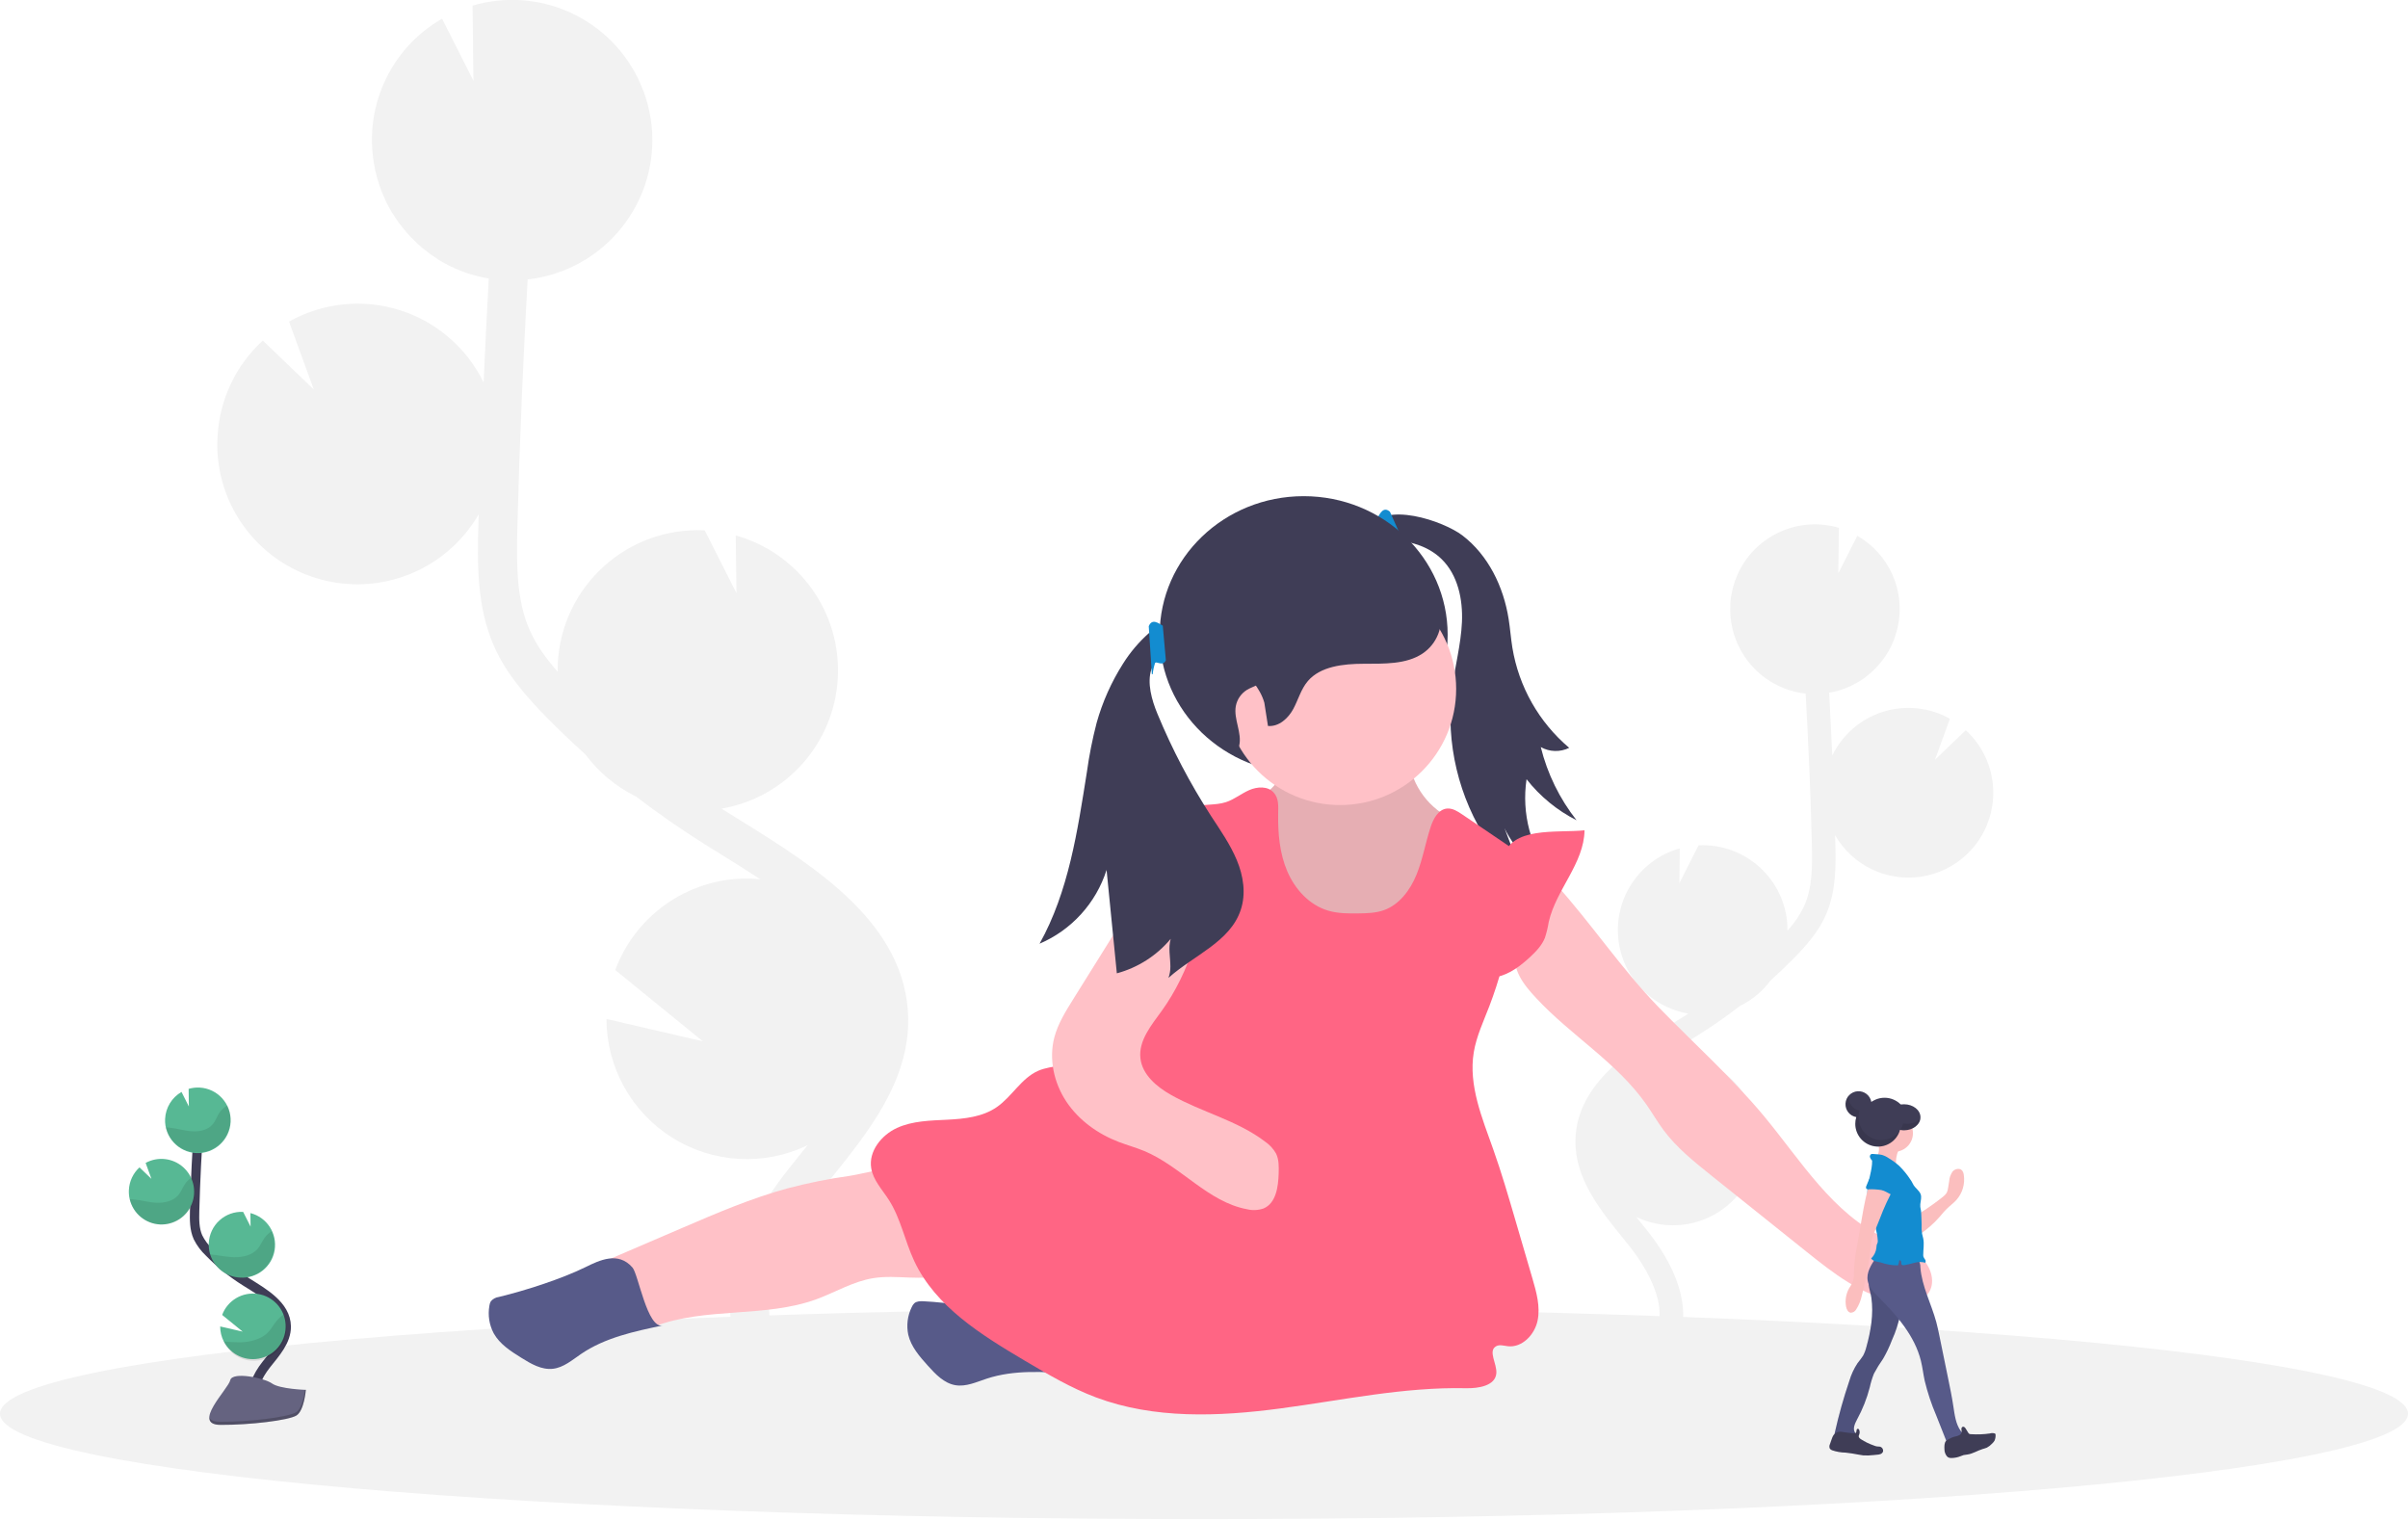
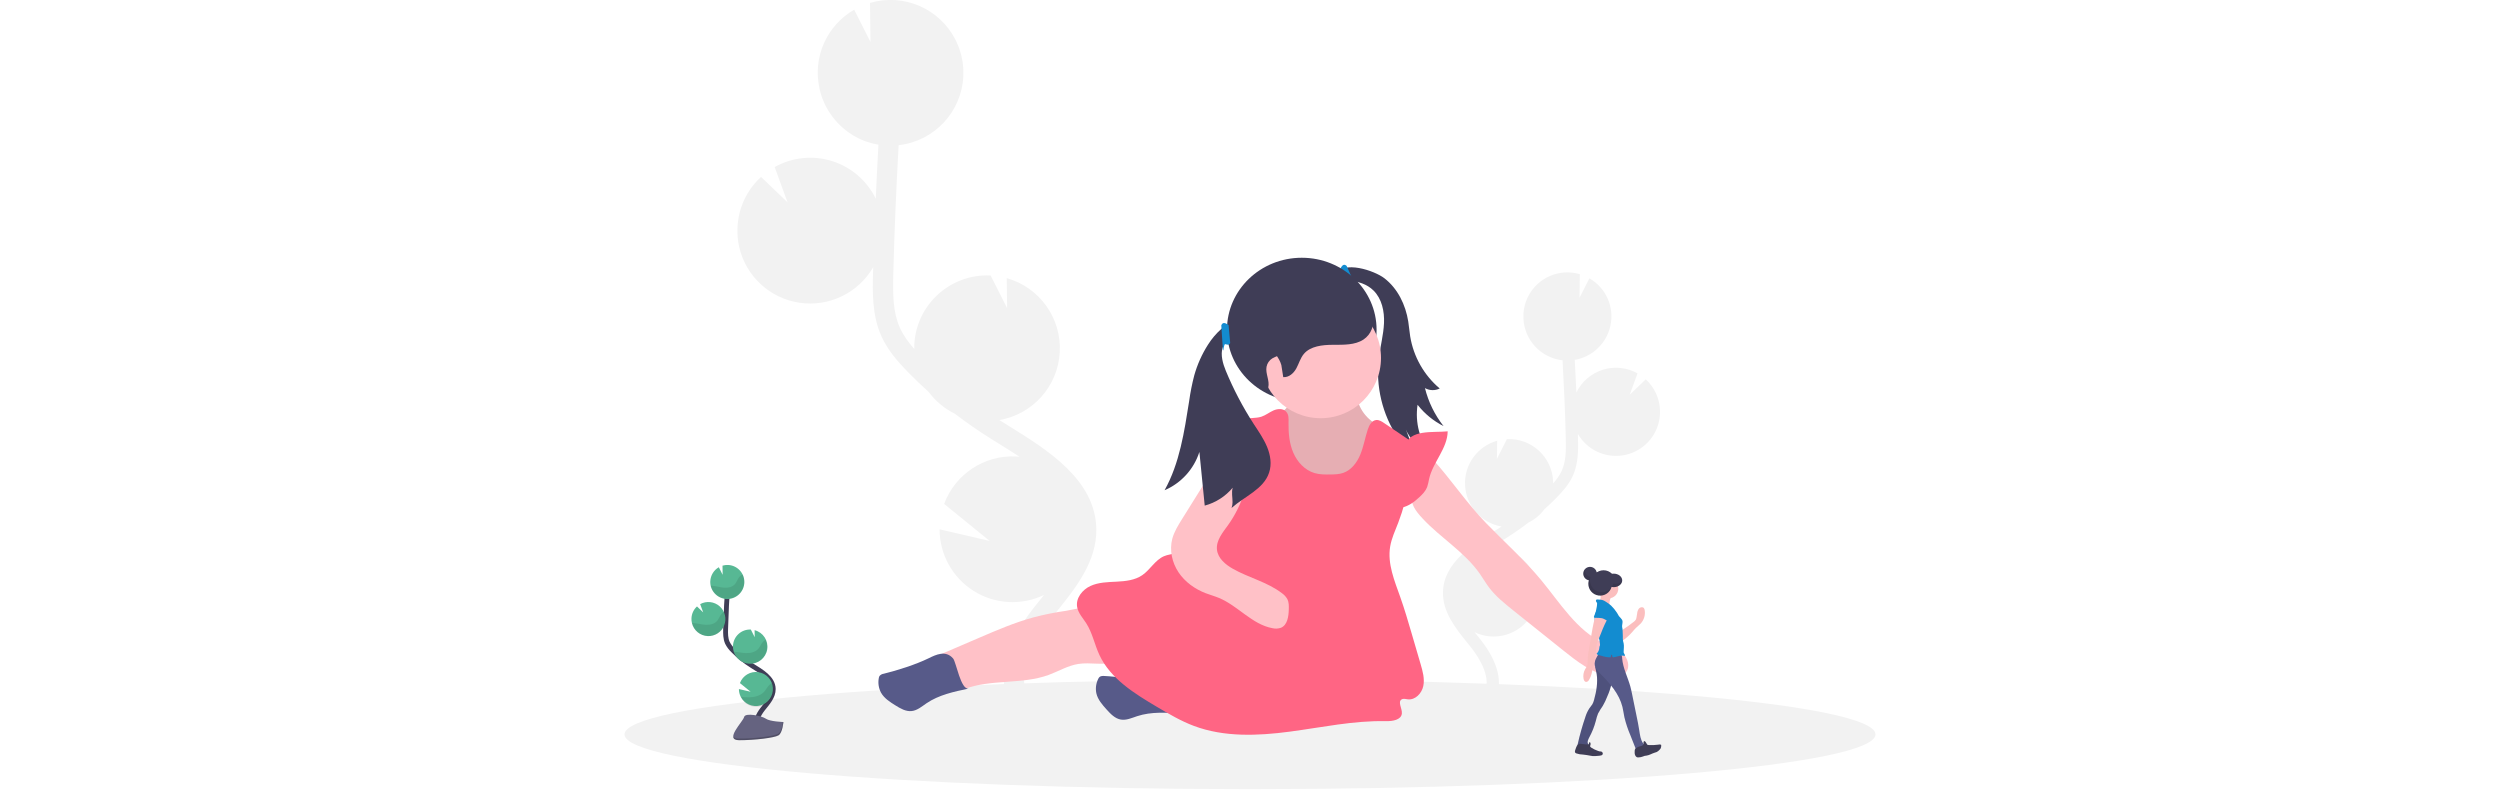
- <svg xmlns="http://www.w3.org/2000/svg" data-name="Layer 1" width="1028" height="648.5" viewBox="0 0 1028 648.5">
+ <svg xmlns="http://www.w3.org/2000/svg" data-name="Layer 1" width="1028" height="324.5" viewBox="0 0 1028 648.5">
  <path d="M402.13,476l-6.29-3.91c-.6-.37-1.19-.77-1.79-1.15a59.86,59.86,0,0,0,6.05-116.62l.31,24.66-13.55-26.83h-.17a59.87,59.87,0,0,0-62.58,57c-.06,1.15,0,2.27,0,3.4-4.71-5.38-9-11.15-11.83-17.47-5.73-12.79-5.84-27.28-5.39-44.9.9-34.9,2.41-70.08,4.37-105.14a59.85,59.85,0,0,0,53.16-56.64c.08-1.83.05-3.63,0-5.43,0-.45,0-.89-.07-1.34-.12-1.74-.28-3.46-.55-5.16,0-.28-.1-.55-.15-.82-.24-1.44-.54-2.86-.88-4.26-.13-.53-.26-1-.4-1.57-.42-1.53-.88-3-1.42-4.52-.18-.49-.39-1-.58-1.46-.42-1.09-.88-2.17-1.37-3.23-.26-.56-.51-1.12-.78-1.67-.08-.14-.13-.29-.21-.43l0,0a59.84,59.84,0,0,0-70.28-30.36l.4,32.1-13.4-26.52a59.57,59.57,0,0,0-28.55,64.51h-.06c.09.43.22.84.32,1.26.19.79.39,1.57.61,2.35.28,1,.6,2,.93,3,.25.74.49,1.47.77,2.2.41,1.06.87,2.09,1.33,3.12.27.6.51,1.22.8,1.81q1.14,2.33,2.48,4.53c.31.52.66,1,1,1.51.64,1,1.28,2,2,2.93.43.59.89,1.16,1.34,1.73.66.83,1.33,1.65,2,2.44.49.57,1,1.12,1.51,1.66.74.78,1.49,1.53,2.27,2.26.52.49,1,1,1.57,1.46.88.79,1.8,1.53,2.73,2.26.47.37.93.75,1.41,1.11,1.42,1,2.88,2,4.39,3,.28.17.59.31.87.48,1.27.74,2.55,1.45,3.87,2.09.57.28,1.15.53,1.73.79,1.08.48,2.17.95,3.29,1.38l2,.7c1.1.37,2.22.72,3.35,1,.66.18,1.33.37,2,.53,1.22.29,2.47.53,3.73.75l.24.05q-1.23,22.19-2.2,44.39a59.83,59.83,0,0,0-83.07-26l10.58,29-21.77-20.9a59.66,59.66,0,0,0-19.34,41.34A58.5,58.5,0,0,0,180.3,329a59.84,59.84,0,0,0,110.06,16.3c0,1.5-.1,3-.14,4.51-.4,15.54-.9,34.88,6.85,52.15,5.25,11.7,13.69,21.21,22,29.73,5.43,5.54,11.06,10.91,16.83,16.1a60.09,60.09,0,0,0,21.62,18C367,473,376.86,479.9,387,486.24l6.34,3.94c5.7,3.53,11.54,7.16,17.26,10.93-1-.1-2-.21-3-.26a59.89,59.89,0,0,0-58.94,39l37.4,30.43-41.14-9.54a59.89,59.89,0,0,0,85.82,53.92L428,618.08q-2.76,3.43-5.45,6.82c-24.34,30.83-31.11,60.09-19.06,82.4l14.66-7.91c-11.73-21.72,5.91-49.52,17.47-64.16q2.64-3.33,5.36-6.7c15.55-19.32,33.17-41.22,32.74-68.08C473,520,433.71,495.6,402.13,476Z" transform="translate(-86 -125.75)" fill="#f2f2f2" />
  <path d="M801.89,561.51l3.8-2.37,1.08-.7a36.19,36.19,0,0,1-3.66-70.52l-.19,14.91,8.2-16.22h.1a36.21,36.21,0,0,1,37.85,34.48c0,.69,0,1.37,0,2a43.14,43.14,0,0,0,7.15-10.56c3.47-7.74,3.54-16.5,3.26-27.15C859,464.31,858,443,856.85,421.83a36.18,36.18,0,0,1-32.15-34.25c-.05-1.1,0-2.2,0-3.28,0-.27,0-.54,0-.82.07-1.05.17-2.09.33-3.11,0-.17.06-.33.09-.5.15-.87.33-1.73.53-2.58l.24-1c.26-.92.54-1.83.86-2.73.11-.3.24-.59.35-.88.26-.66.54-1.31.83-2,.16-.34.31-.67.48-1,0-.08.07-.17.12-.26h0a36.17,36.17,0,0,1,42.51-18.35l-.25,19.41,8.11-16a36,36,0,0,1,17.26,39h0c-.06.26-.14.5-.2.76-.11.48-.23.95-.37,1.42s-.36,1.2-.56,1.79-.3.89-.46,1.33c-.25.64-.53,1.27-.81,1.89-.16.36-.31.73-.48,1.09-.46.94-1,1.85-1.5,2.74-.19.31-.4.61-.6.92q-.57.9-1.2,1.77c-.26.35-.54.7-.81,1-.4.51-.8,1-1.22,1.48s-.61.67-.92,1-.9.92-1.37,1.37c-.31.3-.62.6-.95.88-.53.48-1.09.93-1.65,1.37l-.85.67c-.86.63-1.74,1.23-2.66,1.79l-.53.29c-.76.45-1.54.87-2.34,1.27l-1,.47c-.66.29-1.32.58-2,.83l-1.19.43c-.67.23-1.34.43-2,.62l-1.21.32c-.74.18-1.5.32-2.26.46l-.15,0q.75,13.41,1.34,26.84a36.16,36.16,0,0,1,50.23-15.7l-6.39,17.53,13.16-12.64a36.12,36.12,0,0,1,11.7,25,35.38,35.38,0,0,1-.92,10,36.19,36.19,0,0,1-66.56,9.86c0,.9.06,1.82.08,2.73.25,9.39.55,21.09-4.14,31.53-3.17,7.08-8.28,12.83-13.33,18q-4.94,5-10.18,9.74a36.3,36.3,0,0,1-13.07,10.87q-8.61,6.63-17.81,12.41l-3.84,2.38c-3.44,2.13-7,4.33-10.44,6.61.61-.06,1.22-.13,1.83-.16a36.23,36.23,0,0,1,35.65,23.57l-22.62,18.4,24.88-5.77a36.22,36.22,0,0,1-51.9,32.61l1.68,2.09c1.11,1.38,2.22,2.75,3.3,4.12,14.72,18.64,18.81,36.34,11.52,49.83l-8.86-4.79c7.09-13.13-3.58-29.94-10.57-38.8-1.06-1.34-2.15-2.69-3.24-4-9.4-11.68-20.06-24.92-19.8-41.17C759,588.08,782.79,573.34,801.89,561.51Z" transform="translate(-86 -125.75)" fill="#f2f2f2" />
  <ellipse cx="514" cy="603.5" rx="514" ry="45" fill="#f2f2f2" />
  <path d="M195.4,725.42c-3-5.51.4-12.27,4.29-17.18s8.61-10,8.51-16.29c-.15-9-9.7-14.31-17.33-19.09a84,84,0,0,1-15.56-12.51,22.8,22.8,0,0,1-4.78-6.4c-1.58-3.52-1.54-7.52-1.44-11.37q.51-19.26,1.91-38.49" transform="translate(-86 -125.75)" fill="none" stroke="#3f3d56" stroke-miterlimit="10" stroke-width="4" />
  <path d="M156.49,603.39a14,14,0,0,1,7-11.5l3.14,6.22-.1-7.53a14.22,14.22,0,0,1,4.63-.56,14,14,0,1,1-14.68,13.37Z" transform="translate(-86 -125.75)" fill="#57b894" />
  <path d="M181.52,698.38a14,14,0,1,0-.68-11.3l8.77,7.13L180,692A14,14,0,0,0,181.52,698.38Z" transform="translate(-86 -125.75)" fill="#57b894" />
  <path d="M188.45,671.13a14,14,0,0,0,4.45-27.53l.08,5.78-3.18-6.29h0a14,14,0,0,0-14.67,13.36,13.84,13.84,0,0,0,.6,4.79A14,14,0,0,0,188.45,671.13Z" transform="translate(-86 -125.75)" fill="#57b894" />
  <path d="M154.38,648.46a14,14,0,1,0-6.21-26.27l2.48,6.8-5.1-4.9a14,14,0,0,0-4.53,9.69,13.79,13.79,0,0,0,.35,3.87A14,14,0,0,0,154.38,648.46Z" transform="translate(-86 -125.75)" fill="#57b894" />
  <path d="M158.38,607.13c3.24.35,6.39,1.36,9.64,1.56s6.82-.57,8.88-3.1c1.1-1.36,1.66-3.08,2.59-4.57a10,10,0,0,1,3.54-3.33A14,14,0,1,1,156.79,607Q157.58,607,158.38,607.13Z" transform="translate(-86 -125.75)" opacity="0.1" />
  <path d="M154.38,648.46a14,14,0,0,0,13.35-20,10.37,10.37,0,0,0-2.82,2.82c-1,1.51-1.61,3.26-2.78,4.64-2.19,2.57-5.92,3.41-9.31,3.26s-6.66-1.12-10-1.43c-.47,0-.94-.07-1.42-.08A14,14,0,0,0,154.38,648.46Z" transform="translate(-86 -125.75)" opacity="0.1" />
  <path d="M188.45,671.13a14,14,0,0,0,13.46-19.76,11.48,11.48,0,0,0-3,2.85c-1.09,1.54-1.77,3.32-3,4.74-2.37,2.63-6.35,3.56-9.93,3.48s-6.83-.93-10.28-1.2A14,14,0,0,0,188.45,671.13Z" transform="translate(-86 -125.75)" opacity="0.1" />
  <path d="M181.52,698.38a14,14,0,0,0,25.59-11.45,13.84,13.84,0,0,0-3.08,2.75c-1.34,1.62-2.22,3.47-3.76,5-2.87,2.82-7.5,4-11.63,4.09A60,60,0,0,1,181.52,698.38Z" transform="translate(-86 -125.75)" opacity="0.1" />
  <path d="M216.57,719.07s-11.08-.34-14.42-2.72-17-5.21-17.86-1.4-16.65,19-4.15,19.06,29.06-1.94,32.4-4S216.57,719.07,216.57,719.07Z" transform="translate(-86 -125.75)" fill="#656380" />
  <path d="M179.92,732.69c12.51.1,29.06-2,32.39-4,2.54-1.55,3.55-7.09,3.89-9.65h.37s-.7,8.94-4,11-19.89,4.07-32.4,4c-3.61,0-4.85-1.31-4.78-3.21C175.86,732,177.23,732.66,179.92,732.69Z" transform="translate(-86 -125.75)" opacity="0.2" />
  <path d="M710.32,354.32c11.06,8.46,17.56,21.91,19.73,35.66.64,4,.94,8.16,1.59,12.22A71.18,71.18,0,0,0,755.91,445a13,13,0,0,1-12.14-.33,82.72,82.72,0,0,0,15.28,31.24,63.76,63.76,0,0,1-21.35-17.52,53.74,53.74,0,0,0,10.86,41.09,42.94,42.94,0,0,1-22.9-27.14l9.54,25.16c-6-1.71-10.3-6.8-13.75-12a97.42,97.42,0,0,1-15.57-65.4c1.18-9.63,3.81-19.09,4.24-28.78s-1.74-20.1-8.68-26.89c-5.24-5.14-12.56-7.5-19.75-8-4.52-.32-16.23,3.29-11.8-4.85C676.67,339.15,702.43,348.29,710.32,354.32Z" transform="translate(-86 -125.75)" fill="#3f3d56" />
  <path d="M674.06,346.78l5.72,13.68c2.5,2,3.8-1.92,4.68-1.07a23.27,23.27,0,0,1,3,3.73l.31-.17-8.39-18.74C676.49,341.68,675.06,345.27,674.06,346.78Z" transform="translate(-86 -125.75)" fill="#138cd0" />
  <ellipse cx="556.55" cy="270.97" rx="61.47" ry="59.16" fill="#3f3d56" />
  <path d="M544,712.21c-12.33-.91-25-1.79-36.78,2.08-4.37,1.44-8.82,3.55-13.36,2.78-4.8-.81-8.44-4.65-11.7-8.27-3.54-3.93-7.21-8.1-8.41-13.26a18.22,18.22,0,0,1,1.48-11.81,4.86,4.86,0,0,1,1.11-1.64c1-.88,2.49-.9,3.83-.85,11.56.49,23.19,3.34,34.58,1.32,6.66-1.18,19.8-6.08,23.69,2.34C540.08,688.39,537.33,711.72,544,712.21Z" transform="translate(-86 -125.75)" fill="#575a89" />
  <path d="M422.12,633.07c-15.38,4.19-30.09,10.51-44.74,16.81l-32.58,14,9.63,23.84c.83,2-.74,1.88,1.26,2.78,2.22,1,7.34,2.38,9.62,1.51,21.95-8.39,47.2-3.59,69.28-11.64,8.13-3,15.73-7.65,24.28-9,10-1.61,20.59,1.48,30.27-1.57a5,5,0,0,0,2.68-1.63,5.06,5.06,0,0,0,.56-3.22c-.5-8.23-3.61-16-7.65-23.07-2.65-4.68-6.88-14-12.15-16.28-5.95-2.55-17.57,1.18-23.77,2.1A228.87,228.87,0,0,0,422.12,633.07Z" transform="translate(-86 -125.75)" fill="#ffc1c7" />
  <path d="M368.88,691.59c-12.1,2.51-24.56,5.18-34.78,12.13-3.81,2.59-7.5,5.84-12.08,6.35-4.84.54-9.39-2.14-13.52-4.73-4.49-2.8-9.17-5.8-11.74-10.43a18.27,18.27,0,0,1-1.83-11.77,4.91,4.91,0,0,1,.61-1.87A5.36,5.36,0,0,1,299,679.4c11.25-2.72,26.47-7.6,36.86-12.68,6.08-3,14.1-6.88,20.16.14C358.53,669.77,362.31,693,368.88,691.59Z" transform="translate(-86 -125.75)" fill="#575a89" />
  <path d="M622,470a19.09,19.09,0,0,0-.95,7.3l0,18.46a23.08,23.08,0,0,0,.93,7.86c1.17,3.23,3.71,5.75,6.3,8A86.51,86.51,0,0,0,656.69,528c5.8,2,12.15,3.42,18.06,1.71a30.94,30.94,0,0,0,9.37-5.08,105.93,105.93,0,0,0,20.73-19.95c6-7.67,11.21-17.57,8.21-26.86A32.66,32.66,0,0,1,688.76,456c-1.15-3.66-1.71-7.68-4.12-10.66-5.16-6.38-15.16-4.59-23-2.2-7.61,2.31-20.83,3.65-26.47,9.45-2.23,2.29-3.08,6.05-5.26,8.55C627.29,464.19,623.6,466.09,622,470Z" transform="translate(-86 -125.75)" fill="#ffc1c7" />
  <path d="M622,470a19.09,19.09,0,0,0-.95,7.3l0,18.46a23.08,23.08,0,0,0,.93,7.86c1.17,3.23,3.71,5.75,6.3,8A86.51,86.51,0,0,0,656.69,528c5.8,2,12.15,3.42,18.06,1.71a30.94,30.94,0,0,0,9.37-5.08,105.93,105.93,0,0,0,20.73-19.95c6-7.67,11.21-17.57,8.21-26.86A32.66,32.66,0,0,1,688.76,456c-1.15-3.66-1.71-7.68-4.12-10.66-5.16-6.38-15.16-4.59-23-2.2-7.61,2.31-20.83,3.65-26.47,9.45-2.23,2.29-3.08,6.05-5.26,8.55C627.29,464.19,623.6,466.09,622,470Z" transform="translate(-86 -125.75)" opacity="0.1" />
  <circle cx="572.08" cy="294.1" r="49.57" fill="#ffc1c7" />
  <path d="M788.79,597.15c2.58,3.68,4.82,7.59,7.51,11.19,5.53,7.39,12.83,13.25,20,19l40.92,32.76c11.42,9.15,23.48,18.6,37.87,21.25,4.91.91,10.72.65,13.87-3.21,3.68-4.53,1.51-11.67-2.78-15.62s-10.07-5.72-15.36-8.17c-22.36-10.39-35.9-33-51.64-52-13.83-16.67-30.08-31.15-45.16-46.69-16-16.52-28.66-35.69-43.93-52.6-7.3,6.08-15.62,18.42-17.26,28-1.47,8.56,3.43,14.83,9,20.78C756.63,567.81,776.17,579.19,788.79,597.15Z" transform="translate(-86 -125.75)" fill="#ffc1c7" />
  <path d="M762.45,480.2c-.18,14.13-12.19,25.37-15.28,39.15a46.33,46.33,0,0,1-1.62,6.72c-1.27,3.21-3.73,5.8-6.26,8.15-4.18,3.89-8.94,7.52-14.54,8.63-.67.13,2-46.33,2.94-50.64C730.6,478.25,750.81,481.45,762.45,480.2Z" transform="translate(-86 -125.75)" fill="#ff6584" />
  <path d="M631.66,473.25c-.11,8.33.62,16.84,3.91,24.49S645,512.13,653,514.49c4.22,1.25,8.69,1.24,13.09,1.18,3.55-.06,7.17-.15,10.52-1.31,6.73-2.32,11.38-8.58,14.08-15.16s3.85-13.68,6.07-20.43c1.16-3.55,3.31-7.53,7-7.86,2.35-.2,4.51,1.18,6.46,2.5l20,13.55c4,22.85-.1,46.62-8.39,68.28-2.49,6.49-5.52,12.86-6.66,19.71-2.33,14.1,3.58,28.08,8.35,41.56,3.48,9.82,6.4,19.83,9.33,29.83l7.37,25.21c1.71,5.87,3.44,12,2.18,18s-6.61,11.59-12.68,10.89c-1.69-.19-3.52-.82-5,0-3.61,2,.41,7.43.08,11.56-.42,5.34-7.65,6.49-13,6.37-26.58-.59-52.82,5.14-79.17,8.63s-53.9,4.62-78.78-4.73c-10.65-4-20.51-9.84-30.31-15.63-18.55-11-38.16-23.08-47.27-42.62-4-8.55-5.73-18.14-10.83-26.07-2.8-4.38-6.67-8.37-7.51-13.5-1.18-7.22,4.36-14.15,11-17.19s14.23-3.15,21.54-3.52,15-1.19,21-5.34C518,593.93,522,586,529.26,582.84c3.1-1.33,6.53-1.64,9.8-2.47a46.54,46.54,0,0,0,12.59-5.65c30.27-18.44,47.74-55.88,42.42-90.92a72.48,72.48,0,0,1-1-10.6,3.19,3.19,0,0,1,.34-1.76,2.8,2.8,0,0,1,1.44-.95c4.62-1.7,9.86-.79,14.54-2.32,3.54-1.16,6.5-3.63,9.91-5.13s7.9-1.79,10.41,1C632,466.53,631.71,469.82,631.66,473.25Z" transform="translate(-86 -125.75)" fill="#ff6584" />
  <path d="M625.76,425.74c-3.53-12.6-19.56-20.1-21.92-32.91-1.24-6.76,1.83-13.62,6.59-18.66s11.08-8.51,17.41-11.69c9.28-4.67,19.41-9,30-8.05,10.92,1,24.87,2.93,33.35,9.64,6,4.74,7.66,14.6,9.51,21.68a17.81,17.81,0,0,1-7.41,19c-7,4.66-16.46,4.32-25.17,4.35s-18.43,1.1-23.8,7.41c-2.94,3.45-4.07,7.94-6.2,11.88s-6.06,7.66-10.81,7.27Z" transform="translate(-86 -125.75)" fill="#3f3d56" />
  <path d="M544.12,552.37c-3.19,5.12-6.44,10.34-8,16.18-2.44,9.28-.2,19.47,5.11,27.46s13.5,13.84,22.46,17.26c3.56,1.36,7.25,2.36,10.77,3.82,15.64,6.49,27.25,21.79,43.91,24.87a12.43,12.43,0,0,0,7.08-.34c5.32-2.26,6.27-9.26,6.43-15,.08-2.88.14-5.89-1.14-8.47a15.09,15.09,0,0,0-4.59-5c-11.92-9.13-27.17-12.6-40.23-20-6.13-3.46-12.24-8.59-13.06-15.58-.89-7.65,4.77-14.28,9.27-20.54,11.06-15.39,20.46-40.29,15.15-59.45-7.48-27-25.9,11.12-30.82,19Q555.31,534.46,544.12,552.37Z" transform="translate(-86 -125.75)" fill="#ffc1c7" />
  <path d="M580.67,478.42c-2.85,3.28-4.77,7.25-7.2,10.86a45.41,45.41,0,0,1-13,12.76c5.76-.6,12.27-1,16.56,2.91,3.63,3.27,4.47,8.56,6.83,12.84a15.8,15.8,0,0,0,8.27,7.39,11.48,11.48,0,0,0,10.78-1.46c4.63-3.6,5.14-10.29,5.26-16.16l.21-10.56c.08-3.93,0-8.24-2.52-11.23-1.57-1.84-3.86-2.87-5.92-4.14C592,476.74,589.6,468.17,580.67,478.42Z" transform="translate(-86 -125.75)" fill="#ff6584" />
  <path d="M615,444.18c1.35-5.58-2.43-11.38-1.42-17a10.42,10.42,0,0,1,4.75-6.93c1.39-.85,3-1.36,4.41-2.14a13.28,13.28,0,0,0,5.6-16.35c-2.06-4.73-6.7-7.75-11.27-10.12-4.85-2.53-10.76-4.64-15.6-2.1-5.88,3.09-6.71,11-6.79,17.68-.07,5.46-.12,11,1.47,16.24a43.63,43.63,0,0,0,8.7,15.26C605.54,439.45,614.09,448,615,444.18Z" transform="translate(-86 -125.75)" fill="#3f3d56" />
  <path d="M615.68,514.18c-4.51,13.64-20,19.31-30.84,29a14.17,14.17,0,0,0,.81-4.81c0-4-1-8,.14-11.84a45.3,45.3,0,0,1-23,14.72l-4.38-44.13a51.13,51.13,0,0,1-28.61,31.49C542.22,506.36,546,480.5,550,455.34a182.09,182.09,0,0,1,4.16-21,94.5,94.5,0,0,1,11.29-25.3,60.67,60.67,0,0,1,11-13c4.29-3.6,9.14-6.1,13.88-5.22h0c8.18,1.54,4.89,5.55,0,9.23-3.88,2.9-8.78,5.61-9.94,6.77a11.8,11.8,0,0,0-2.87,4.72c-1.88,5.73.14,13,2.6,18.92A271.94,271.94,0,0,0,603,474.08c4,6.1,8.18,12.1,11,18.83S618,507.28,615.68,514.18Z" transform="translate(-86 -125.75)" fill="#3f3d56" />
  <path d="M582.4,392.85l1.32,14.77c-1.29,2.9-4.25.07-4.63,1.24a22.9,22.9,0,0,0-1,4.71h-.35l-1.33-20.49C577.88,389.47,580.82,392,582.4,392.85Z" transform="translate(-86 -125.75)" fill="#138cd0" />
  <circle cx="804.54" cy="478.34" r="9.72" fill="#3f3d56" />
  <path d="M884.9,679.71c1,7-.22,14.22-2.13,21.07a15.59,15.59,0,0,1-1.4,3.7,39.16,39.16,0,0,1-2.38,3.21,28,28,0,0,0-3.48,7.52,211.36,211.36,0,0,0-6.21,22.11,1.51,1.51,0,0,0,0,.94c.23.54,1,.62,1.54.61l7.63,0c.28-.52-.23-1.09-.55-1.59-1.1-1.69,0-3.88.91-5.65a60.12,60.12,0,0,0,5.38-13.6,36.65,36.65,0,0,1,1.8-5.91,59,59,0,0,1,3.93-6.37,53.94,53.94,0,0,0,3.73-7.87,50.7,50.7,0,0,0,3.68-11.54,46,46,0,0,0-.08-11.37,1,1,0,0,0-.24-.65,1,1,0,0,0-.59-.17l-10.24-.52c-2.11-.11-2.61-.57-2.29,1.5C884.15,676.64,884.68,678.15,884.9,679.71Z" transform="translate(-86 -125.75)" fill="#575a89" />
  <path d="M884.9,679.71c1,7-.22,14.22-2.13,21.07a15.59,15.59,0,0,1-1.4,3.7,39.16,39.16,0,0,1-2.38,3.21,28,28,0,0,0-3.48,7.52,211.36,211.36,0,0,0-6.21,22.11,1.51,1.51,0,0,0,0,.94c.23.54,1,.62,1.54.61l7.63,0c.28-.52-.23-1.09-.55-1.59-1.1-1.69,0-3.88.91-5.65a60.12,60.12,0,0,0,5.38-13.6,36.65,36.65,0,0,1,1.8-5.91,59,59,0,0,1,3.93-6.37,53.94,53.94,0,0,0,3.73-7.87,50.7,50.7,0,0,0,3.68-11.54,46,46,0,0,0-.08-11.37,1,1,0,0,0-.24-.65,1,1,0,0,0-.59-.17l-10.24-.52c-2.11-.11-2.61-.57-2.29,1.5C884.15,676.64,884.68,678.15,884.9,679.71Z" transform="translate(-86 -125.75)" opacity="0.1" />
  <path d="M886.92,662.59c-2.08,3-4.27,6.44-3.57,10,.52,2.71,2.59,4.82,4.55,6.79,7.81,7.84,15.5,16.56,18.16,27.31.68,2.78,1,5.64,1.6,8.44a92.31,92.31,0,0,0,4.9,14.77l5.1,12.89a7.71,7.71,0,0,0,7.36-4.88,3.19,3.19,0,0,1-1.93-1.25c-2.17-3-2.62-6.88-3.18-10.55-.61-4.06-1.44-8.08-2.27-12.1L914,696.24c-.42-2.06-.84-4.11-1.39-6.14-2.13-7.83-6.16-15.23-6.78-23.33a5.44,5.44,0,0,0-1-3.38,5,5,0,0,0-3.5-1.16C896.27,661.89,891.87,661.4,886.92,662.59Z" transform="translate(-86 -125.75)" fill="#575a89" />
  <path d="M873.17,737.14a7.46,7.46,0,0,0-1.69-.22,3.51,3.51,0,0,0-2.76,1.51,6.75,6.75,0,0,0-.74,1.64l-.74,2.11a2.33,2.33,0,0,0-.1,1.91,2,2,0,0,0,1,.77,18.48,18.48,0,0,0,5.74,1c1.89.19,3.76.52,5.62.87.64.12,1.28.24,1.93.31a23.66,23.66,0,0,0,4.37-.13l1.5-.15a5.23,5.23,0,0,0,1.47-.27,1.89,1.89,0,0,0,1.09-1,1.76,1.76,0,0,0-1.39-2.19c-.4-.08-.81,0-1.21-.09a5.51,5.51,0,0,1-1.31-.4,25.38,25.38,0,0,1-5.54-2.7c-.47-.33-1-.79-.91-1.36a3.05,3.05,0,0,1,.24-.7,2.59,2.59,0,0,0,0-1.82c-.1-.25-.27-.51-.53-.54-.72-.09-.63.95-.74,1.36s-.4.6-.91.55C876.1,737.49,874.63,737.41,873.17,737.14Z" transform="translate(-86 -125.75)" fill="#3f3d56" />
  <path d="M916.1,744.43a4.82,4.82,0,0,0,1,2.93,2.36,2.36,0,0,0,.74.59,2.91,2.91,0,0,0,1.34.21,10.62,10.62,0,0,0,3.78-.76,12.8,12.8,0,0,1,1.3-.49,16.59,16.59,0,0,1,1.7-.25c2.25-.32,4.22-1.65,6.4-2.32a15.47,15.47,0,0,0,1.89-.62,8.81,8.81,0,0,0,2.24-1.75,5.76,5.76,0,0,0,1-1.23,5.47,5.47,0,0,0,.44-2.48.7.7,0,0,0-.07-.38.5.5,0,0,0-.24-.19,3.49,3.49,0,0,0-2.17,0,38.46,38.46,0,0,1-8,.3,1.64,1.64,0,0,1-.76-.15,1.69,1.69,0,0,1-.48-.55l-1-1.63c-.29-.47-.75-1-1.28-.85a1,1,0,0,0-.57,1.09,5.78,5.78,0,0,1,.06,1.31,1.76,1.76,0,0,1-.87,1.13,5.34,5.34,0,0,1-1.36.53,10.33,10.33,0,0,0-4.41,2C916,741.63,916.05,743.38,916.1,744.43Z" transform="translate(-86 -125.75)" fill="#3f3d56" />
  <path d="M915.57,636.56a6.17,6.17,0,0,0,1.49-1.61,6.63,6.63,0,0,0,.63-2.23l.43-2.7a8.11,8.11,0,0,1,1.5-4.2c1-1.13,3-1.54,4-.42a3.54,3.54,0,0,1,.73,1.81,13.12,13.12,0,0,1-3.22,10.88c-1.22,1.34-2.71,2.4-4,3.67-1.13,1.09-2.1,2.33-3.14,3.52a43.48,43.48,0,0,1-8.55,7.47,38.89,38.89,0,0,0,0-6.2c-.22-1.46-.81-2.24.59-3.19A105.05,105.05,0,0,0,915.57,636.56Z" transform="translate(-86 -125.75)" fill="#fbbebe" />
  <path d="M888.15,616.66a5,5,0,0,1-1.89,3.77q5.09,1.77,10,3.92a3.5,3.5,0,0,1-.86-2.43,12.28,12.28,0,0,1,1.88-6.56,1.56,1.56,0,0,0,.31-.86c0-.64-.8-.94-1.43-1.08a35.75,35.75,0,0,0-6.5-.94c-.94,0-2-.33-1.84.87A13.18,13.18,0,0,1,888.15,616.66Z" transform="translate(-86 -125.75)" fill="#fbbebe" />
  <circle cx="808.71" cy="483.74" r="7.95" fill="#fbbebe" />
  <path d="M902.57,631a9.63,9.63,0,0,0-1-1.69,34.93,34.93,0,0,0-4.77-5.85,30.11,30.11,0,0,0-4.53-3.32,10.07,10.07,0,0,0-2.84-1.37,11,11,0,0,0-1.81-.25l-2.07-.16a1.69,1.69,0,0,0-.55,0,1.16,1.16,0,0,0-.69,1.4,3.39,3.39,0,0,0,.92,1.45c.09,4.21-1.78,8.37-2,12.57-.44,7.36,4,14.2,4.41,21.56a2.54,2.54,0,0,1-.1,1c-.06.15-.15.29-.22.44a4.17,4.17,0,0,0-.25,1.49A7.56,7.56,0,0,1,884.8,663a3.34,3.34,0,0,0,1.26,1,22.25,22.25,0,0,0,2.82.67,22,22,0,0,0,7.37,1.26,6.59,6.59,0,0,0,.57-2.14c.35-.22.76.25.81.66s0,.9.26,1.2a1.22,1.22,0,0,0,1,.2,43.43,43.43,0,0,0,4.48-1.05,8.47,8.47,0,0,1,4.55,0,1.2,1.2,0,0,0-.07-1.33,6,6,0,0,1-.71-1.22,2.69,2.69,0,0,1-.09-.8c0-2.33.48-4.68,0-7-.14-.67-.35-1.32-.49-2a17.57,17.57,0,0,1-.19-4c0-1.35-.13-2.77-.15-4.12a15.44,15.44,0,0,0-.11-1.67c-.09-.58-.27-1.14-.32-1.73-.15-1.48.45-3,.36-4.44C906.08,634.28,903.46,633.05,902.57,631Z" transform="translate(-86 -125.75)" fill="#138cd0" />
  <path d="M884.64,629.89c-1.93,5.11-2.87,10.53-3.8,15.91l-2.18,12.63a60.33,60.33,0,0,0-1.21,10.78,11.45,11.45,0,0,1-.21,3,15.84,15.84,0,0,1-1.86,3.52,11.66,11.66,0,0,0-1.26,7.87c.23,1.13.84,2.41,2,2.54a2.75,2.75,0,0,0,2.31-1.42,18,18,0,0,0,2.43-6,135.45,135.45,0,0,0,3.78-21,19.79,19.79,0,0,1,.37-2.66,19,19,0,0,1,.92-2.66l2.5-6.19a98.9,98.9,0,0,1,6.5-14c-2.61-.75-5.33-1.63-7.94-2.38A7.58,7.58,0,0,0,884.64,629.89Z" transform="translate(-86 -125.75)" fill="#fbbebe" />
  <path d="M889.16,633.77a29.67,29.67,0,0,0-5.58-.32,1.2,1.2,0,0,1-.75-.2c-.38-.32-.22-.93,0-1.39l.9-2.17a3.13,3.13,0,0,1,.73-1.2,3,3,0,0,1,1.71-.58,15.26,15.26,0,0,1,6,.23,7.1,7.1,0,0,1,4.59,3.55,2.43,2.43,0,0,1,.05,2.38c-.71,1-2.3,2.15-3.48,1.59C891.83,635,890.75,634.11,889.16,633.77Z" transform="translate(-86 -125.75)" fill="#138cd0" />
  <path d="M898.87,597.15a8.12,8.12,0,0,0-4.43,1.27,9.72,9.72,0,0,0-9.54-2.23,5.56,5.56,0,1,0-6.43,6.43,9.61,9.61,0,0,0-.43,2.86,9.72,9.72,0,0,0,19.09,2.6,8.28,8.28,0,0,0,1.74.18c3.84,0,7-2.49,7-5.56S902.71,597.15,898.87,597.15Z" transform="translate(-86 -125.75)" fill="#3f3d56" />
  <path d="M900.26,605.48a8.21,8.21,0,0,1-1.74-.18,9.65,9.65,0,0,1-1.29,2.8,8.85,8.85,0,0,0,1.64.16c3.58,0,6.53-2.17,6.9-5A7.63,7.63,0,0,1,900.26,605.48Z" transform="translate(-86 -125.75)" opacity="0.1" />
  <path d="M889.15,612.42a9.72,9.72,0,0,1-9.29-12.58,5.56,5.56,0,0,1-4.6-5.47,6.64,6.64,0,0,1,.09-1,5.56,5.56,0,0,0,3.12,9.25,9.61,9.61,0,0,0-.43,2.86,9.72,9.72,0,0,0,19,2.9A9.71,9.71,0,0,1,889.15,612.42Z" transform="translate(-86 -125.75)" opacity="0.1" />
</svg>
